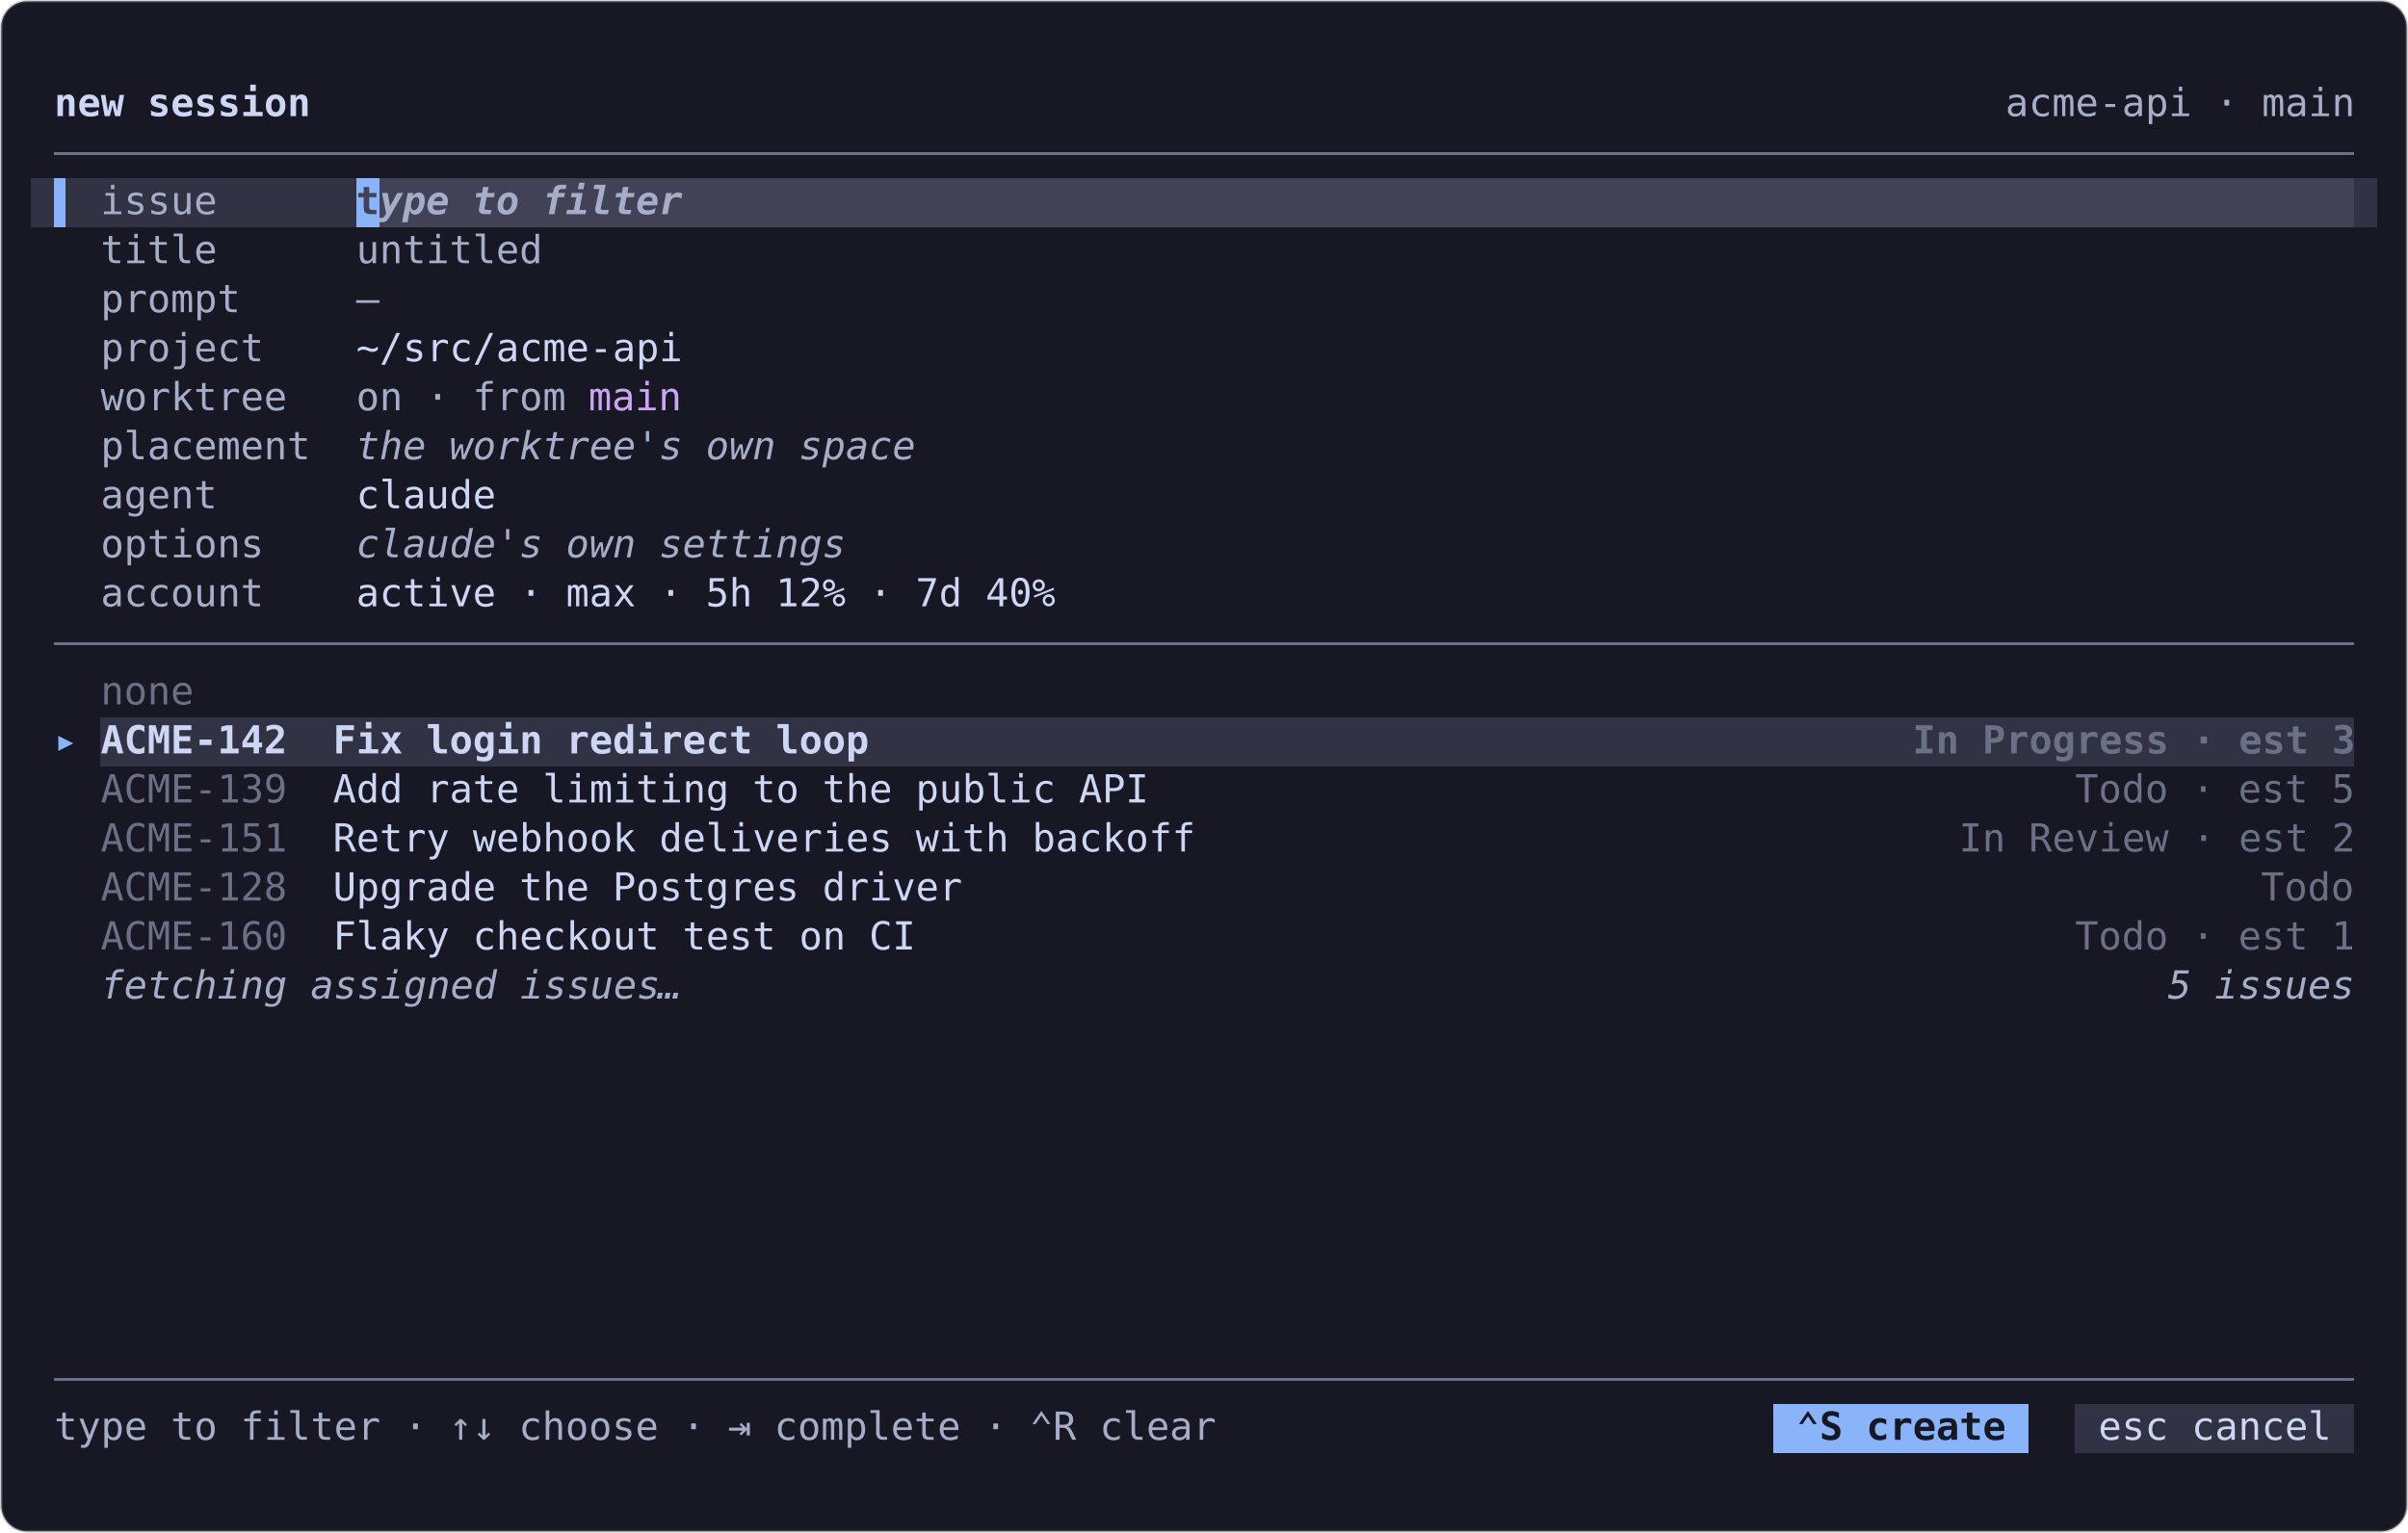
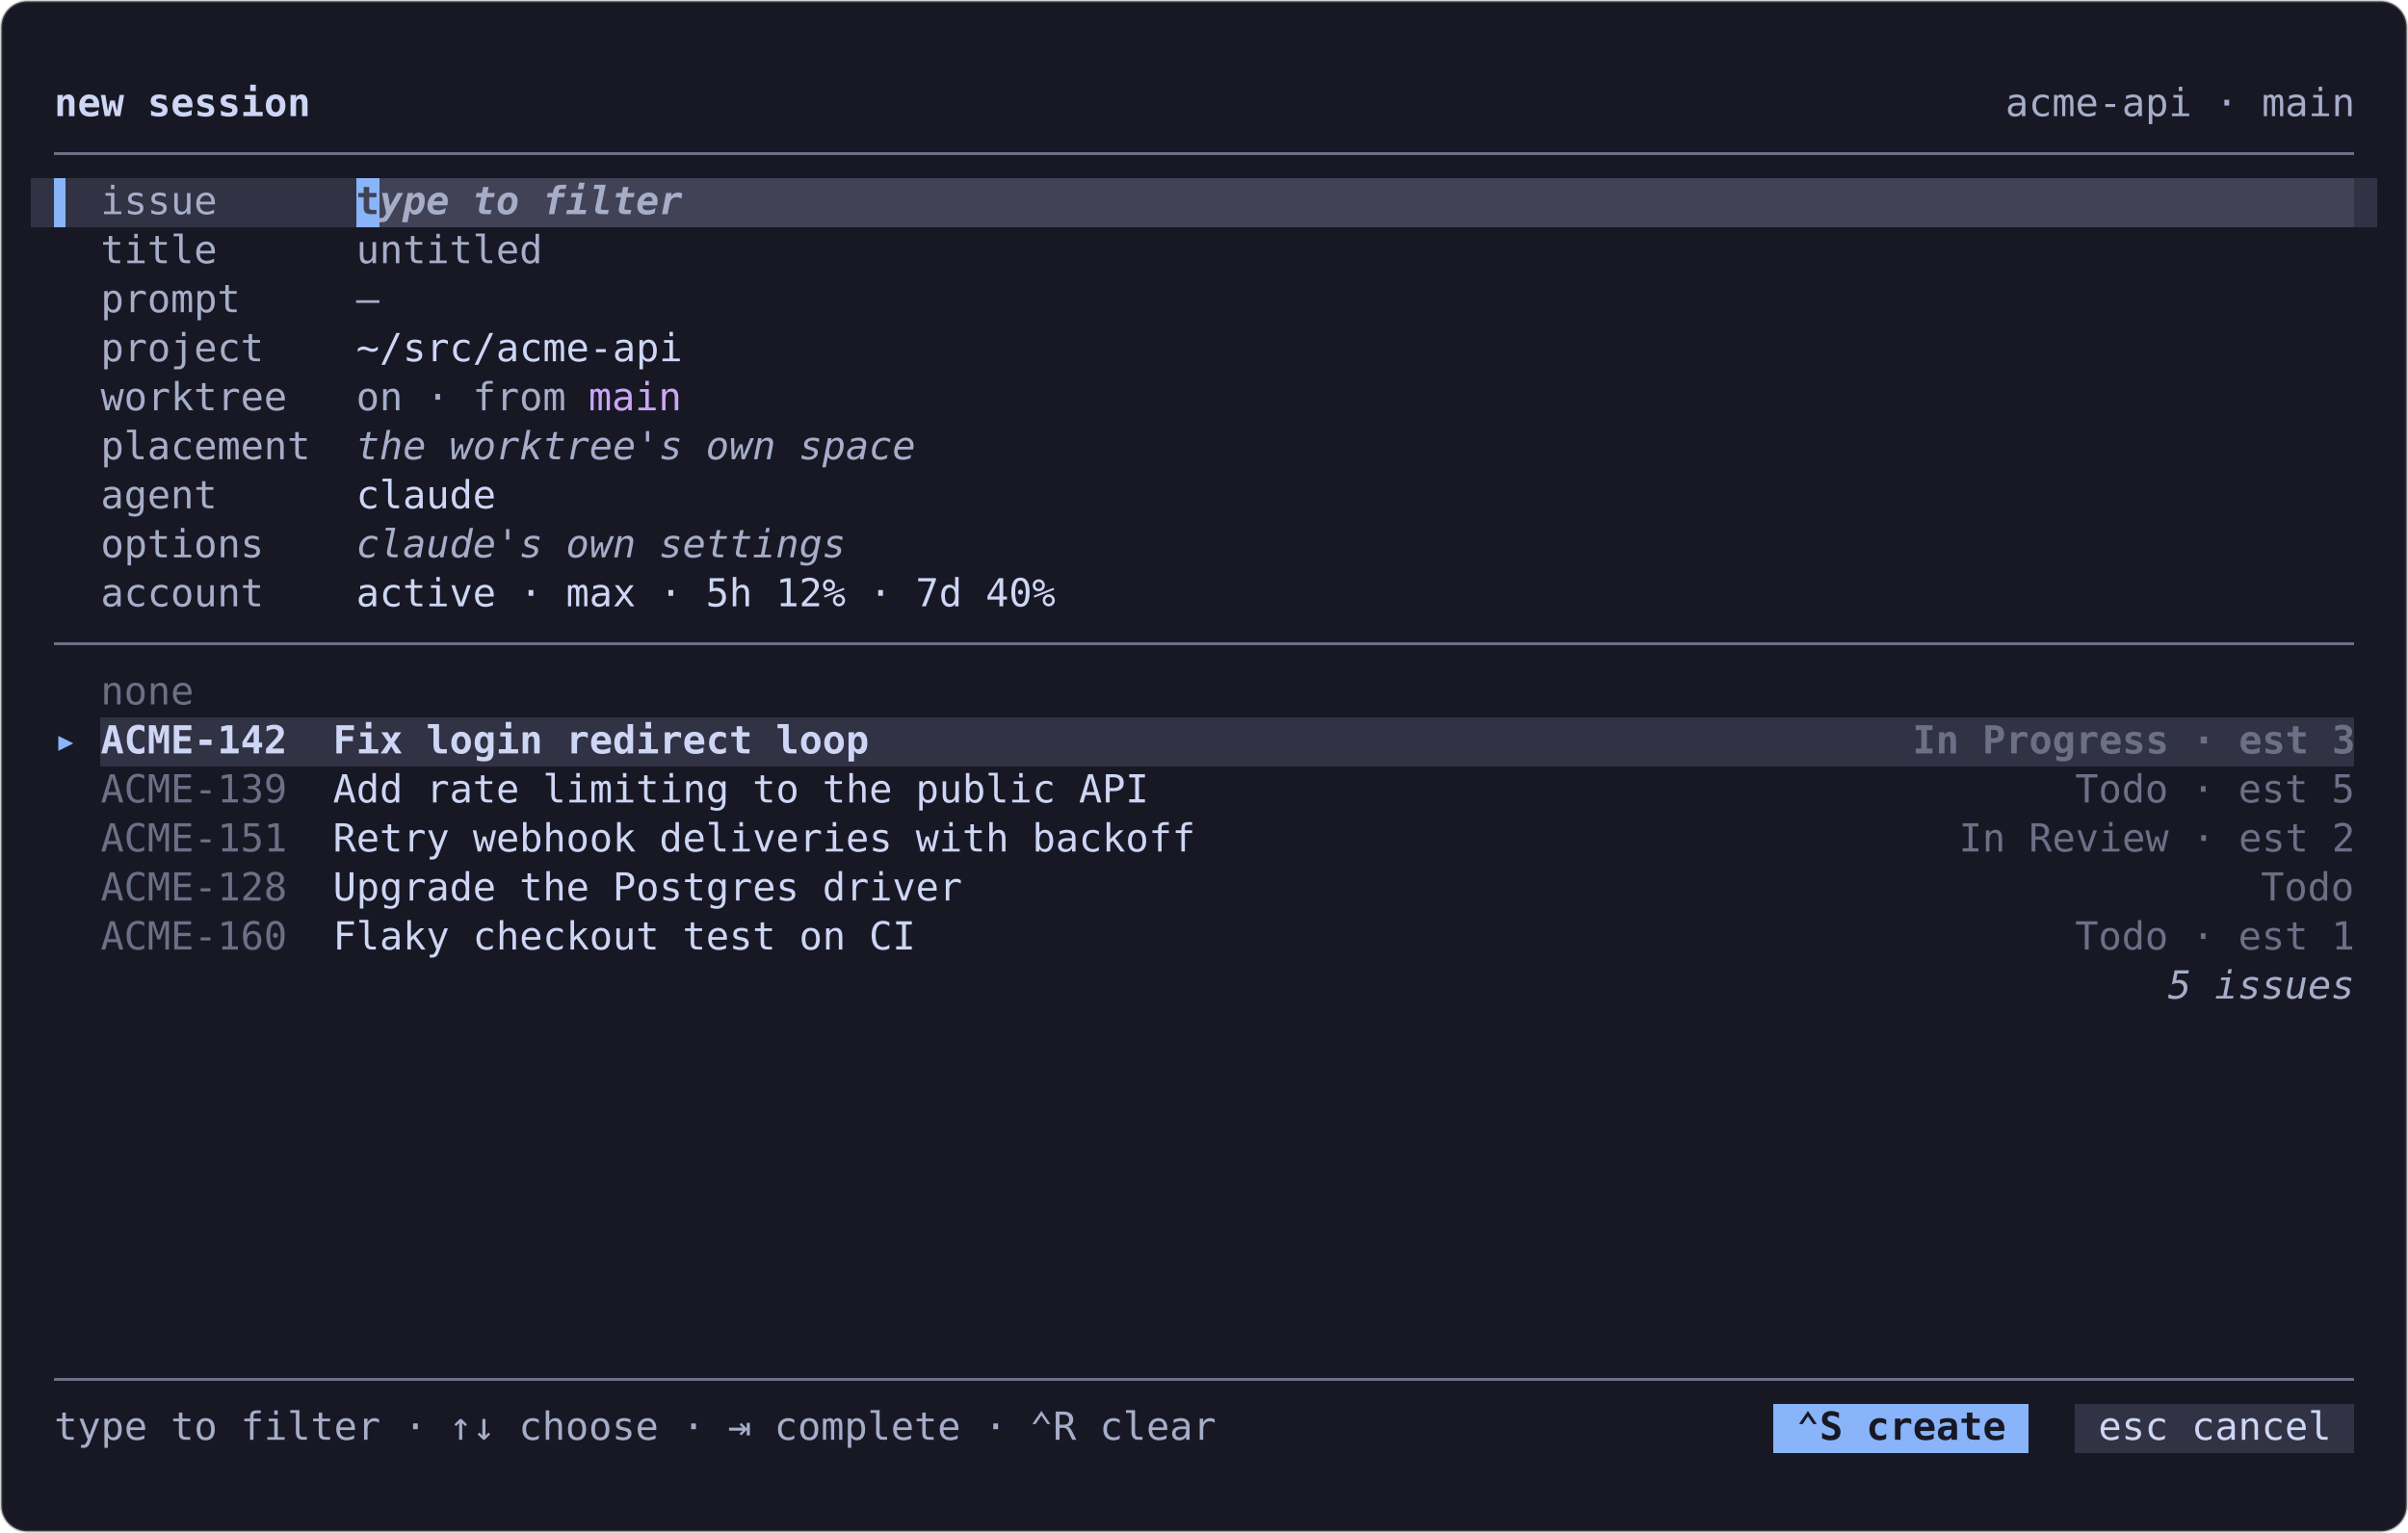
<svg xmlns="http://www.w3.org/2000/svg" width="933" height="594" viewBox="0 0 933 594" role="img">
  <style>
text{font-family:ui-monospace, SFMono-Regular, Menlo, Consolas, "DejaVu Sans Mono", monospace;font-size:15px;white-space:pre}
.b{font-weight:bold}.i{font-style:italic}.u{text-decoration:underline}
</style>
  <rect x="0.5" y="0.5" width="932" height="593" rx="10" fill="#181825" stroke="#808080" stroke-opacity="0.35" />
  <g transform="translate(12 12)" shape-rendering="crispEdges">
    <rect x="0" y="57" width="126" height="19" fill="#313244" />
    <rect x="126" y="57" width="9" height="19" fill="#89b4fa" />
    <rect x="135" y="57" width="765" height="19" fill="#414256" />
    <rect x="900" y="57" width="9" height="19" fill="#313244" />
    <rect x="27" y="266" width="873" height="19" fill="#313244" />
    <rect x="675" y="532" width="99" height="19" fill="#89b4fa" />
    <rect x="792" y="532" width="108" height="19" fill="#313244" />
    <rect x="9" y="47" width="891" height="1" fill="#6c7086" />
    <rect x="9" y="57" width="4.5" height="19" fill="#89b4fa" />
    <rect x="9" y="237" width="891" height="1" fill="#6c7086" />
    <rect x="9" y="522" width="891" height="1" fill="#6c7086" />
  </g>
  <g transform="translate(12 12)" xml:space="preserve">
    <text x="9" y="33" fill="#cdd6f4" class="b" textLength="99" lengthAdjust="spacingAndGlyphs">new session</text>
    <text x="765" y="33" fill="#a6adc8" textLength="135" lengthAdjust="spacingAndGlyphs">acme-api · main</text>
    <text x="27" y="71" fill="#a6adc8" textLength="45" lengthAdjust="spacingAndGlyphs">issue</text>
    <text x="126" y="71" fill="#414256" class="b" textLength="9" lengthAdjust="spacingAndGlyphs">t</text>
    <text x="135" y="71" fill="#a6adc8" class="b i" textLength="117" lengthAdjust="spacingAndGlyphs">ype to filter</text>
    <text x="27" y="90" fill="#a6adc8" textLength="45" lengthAdjust="spacingAndGlyphs">title</text>
    <text x="126" y="90" fill="#a6adc8" textLength="72" lengthAdjust="spacingAndGlyphs">untitled</text>
    <text x="27" y="109" fill="#a6adc8" textLength="54" lengthAdjust="spacingAndGlyphs">prompt</text>
    <text x="130.5" y="109" fill="#a6adc8" text-anchor="middle">—</text>
    <text x="27" y="128" fill="#a6adc8" textLength="63" lengthAdjust="spacingAndGlyphs">project</text>
    <text x="126" y="128" fill="#cdd6f4" textLength="126" lengthAdjust="spacingAndGlyphs">~/src/acme-api</text>
    <text x="27" y="147" fill="#a6adc8" textLength="72" lengthAdjust="spacingAndGlyphs">worktree</text>
    <text x="126" y="147" fill="#a6adc8" textLength="81" lengthAdjust="spacingAndGlyphs">on · from</text>
    <text x="216" y="147" fill="#cba6f7" textLength="36" lengthAdjust="spacingAndGlyphs">main</text>
    <text x="27" y="166" fill="#a6adc8" textLength="81" lengthAdjust="spacingAndGlyphs">placement</text>
    <text x="126" y="166" fill="#a6adc8" class="i" textLength="216" lengthAdjust="spacingAndGlyphs">the worktree's own space</text>
    <text x="27" y="185" fill="#a6adc8" textLength="45" lengthAdjust="spacingAndGlyphs">agent</text>
    <text x="126" y="185" fill="#cdd6f4" textLength="54" lengthAdjust="spacingAndGlyphs">claude</text>
    <text x="27" y="204" fill="#a6adc8" textLength="63" lengthAdjust="spacingAndGlyphs">options</text>
    <text x="126" y="204" fill="#a6adc8" class="i" textLength="189" lengthAdjust="spacingAndGlyphs">claude's own settings</text>
    <text x="27" y="223" fill="#a6adc8" textLength="63" lengthAdjust="spacingAndGlyphs">account</text>
    <text x="126" y="223" fill="#cdd6f4" textLength="270" lengthAdjust="spacingAndGlyphs">active · max · 5h 12% · 7d 40%</text>
    <text x="27" y="261" fill="#6c7086" textLength="36" lengthAdjust="spacingAndGlyphs">none</text>
    <text x="13.5" y="280" fill="#89b4fa" text-anchor="middle">▸</text>
    <text x="27" y="280" fill="#cdd6f4" class="b" textLength="72" lengthAdjust="spacingAndGlyphs">ACME-142</text>
    <text x="117" y="280" fill="#cdd6f4" class="b" textLength="207" lengthAdjust="spacingAndGlyphs">Fix login redirect loop</text>
    <text x="729" y="280" fill="#6c7086" class="b" textLength="171" lengthAdjust="spacingAndGlyphs">In Progress · est 3</text>
    <text x="27" y="299" fill="#6c7086" textLength="72" lengthAdjust="spacingAndGlyphs">ACME-139</text>
    <text x="117" y="299" fill="#cdd6f4" textLength="315" lengthAdjust="spacingAndGlyphs">Add rate limiting to the public API</text>
    <text x="792" y="299" fill="#6c7086" textLength="108" lengthAdjust="spacingAndGlyphs">Todo · est 5</text>
    <text x="27" y="318" fill="#6c7086" textLength="72" lengthAdjust="spacingAndGlyphs">ACME-151</text>
    <text x="117" y="318" fill="#cdd6f4" textLength="333" lengthAdjust="spacingAndGlyphs">Retry webhook deliveries with backoff</text>
    <text x="747" y="318" fill="#6c7086" textLength="153" lengthAdjust="spacingAndGlyphs">In Review · est 2</text>
    <text x="27" y="337" fill="#6c7086" textLength="72" lengthAdjust="spacingAndGlyphs">ACME-128</text>
    <text x="117" y="337" fill="#cdd6f4" textLength="243" lengthAdjust="spacingAndGlyphs">Upgrade the Postgres driver</text>
    <text x="864" y="337" fill="#6c7086" textLength="36" lengthAdjust="spacingAndGlyphs">Todo</text>
    <text x="27" y="356" fill="#6c7086" textLength="72" lengthAdjust="spacingAndGlyphs">ACME-160</text>
    <text x="117" y="356" fill="#cdd6f4" textLength="225" lengthAdjust="spacingAndGlyphs">Flaky checkout test on CI</text>
    <text x="792" y="356" fill="#6c7086" textLength="108" lengthAdjust="spacingAndGlyphs">Todo · est 1</text>
-     <text x="27" y="375" fill="#a6adc8" class="i" textLength="216" lengthAdjust="spacingAndGlyphs">fetching assigned issues</text>
-     <text x="247.5" y="375" fill="#a6adc8" class="i" text-anchor="middle">…</text>
    <text x="828" y="375" fill="#a6adc8" class="i" textLength="72" lengthAdjust="spacingAndGlyphs">5 issues</text>
    <text x="9" y="546" fill="#a6adc8" textLength="144" lengthAdjust="spacingAndGlyphs">type to filter ·</text>
    <text x="166.5" y="546" fill="#a6adc8" text-anchor="middle">↑</text>
    <text x="175.5" y="546" fill="#a6adc8" text-anchor="middle">↓</text>
    <text x="189" y="546" fill="#a6adc8" textLength="72" lengthAdjust="spacingAndGlyphs">choose ·</text>
    <text x="274.5" y="546" fill="#a6adc8" text-anchor="middle">⇥</text>
    <text x="288" y="546" fill="#a6adc8" textLength="90" lengthAdjust="spacingAndGlyphs">complete ·</text>
    <text x="391.5" y="546" fill="#a6adc8" text-anchor="middle">⌃</text>
    <text x="396" y="546" fill="#a6adc8" textLength="63" lengthAdjust="spacingAndGlyphs">R clear</text>
    <text x="688.5" y="546" fill="#181825" class="b" text-anchor="middle">⌃</text>
    <text x="693" y="546" fill="#181825" class="b" textLength="72" lengthAdjust="spacingAndGlyphs">S create</text>
    <text x="801" y="546" fill="#cdd6f4" textLength="90" lengthAdjust="spacingAndGlyphs">esc cancel</text>
  </g>
</svg>
